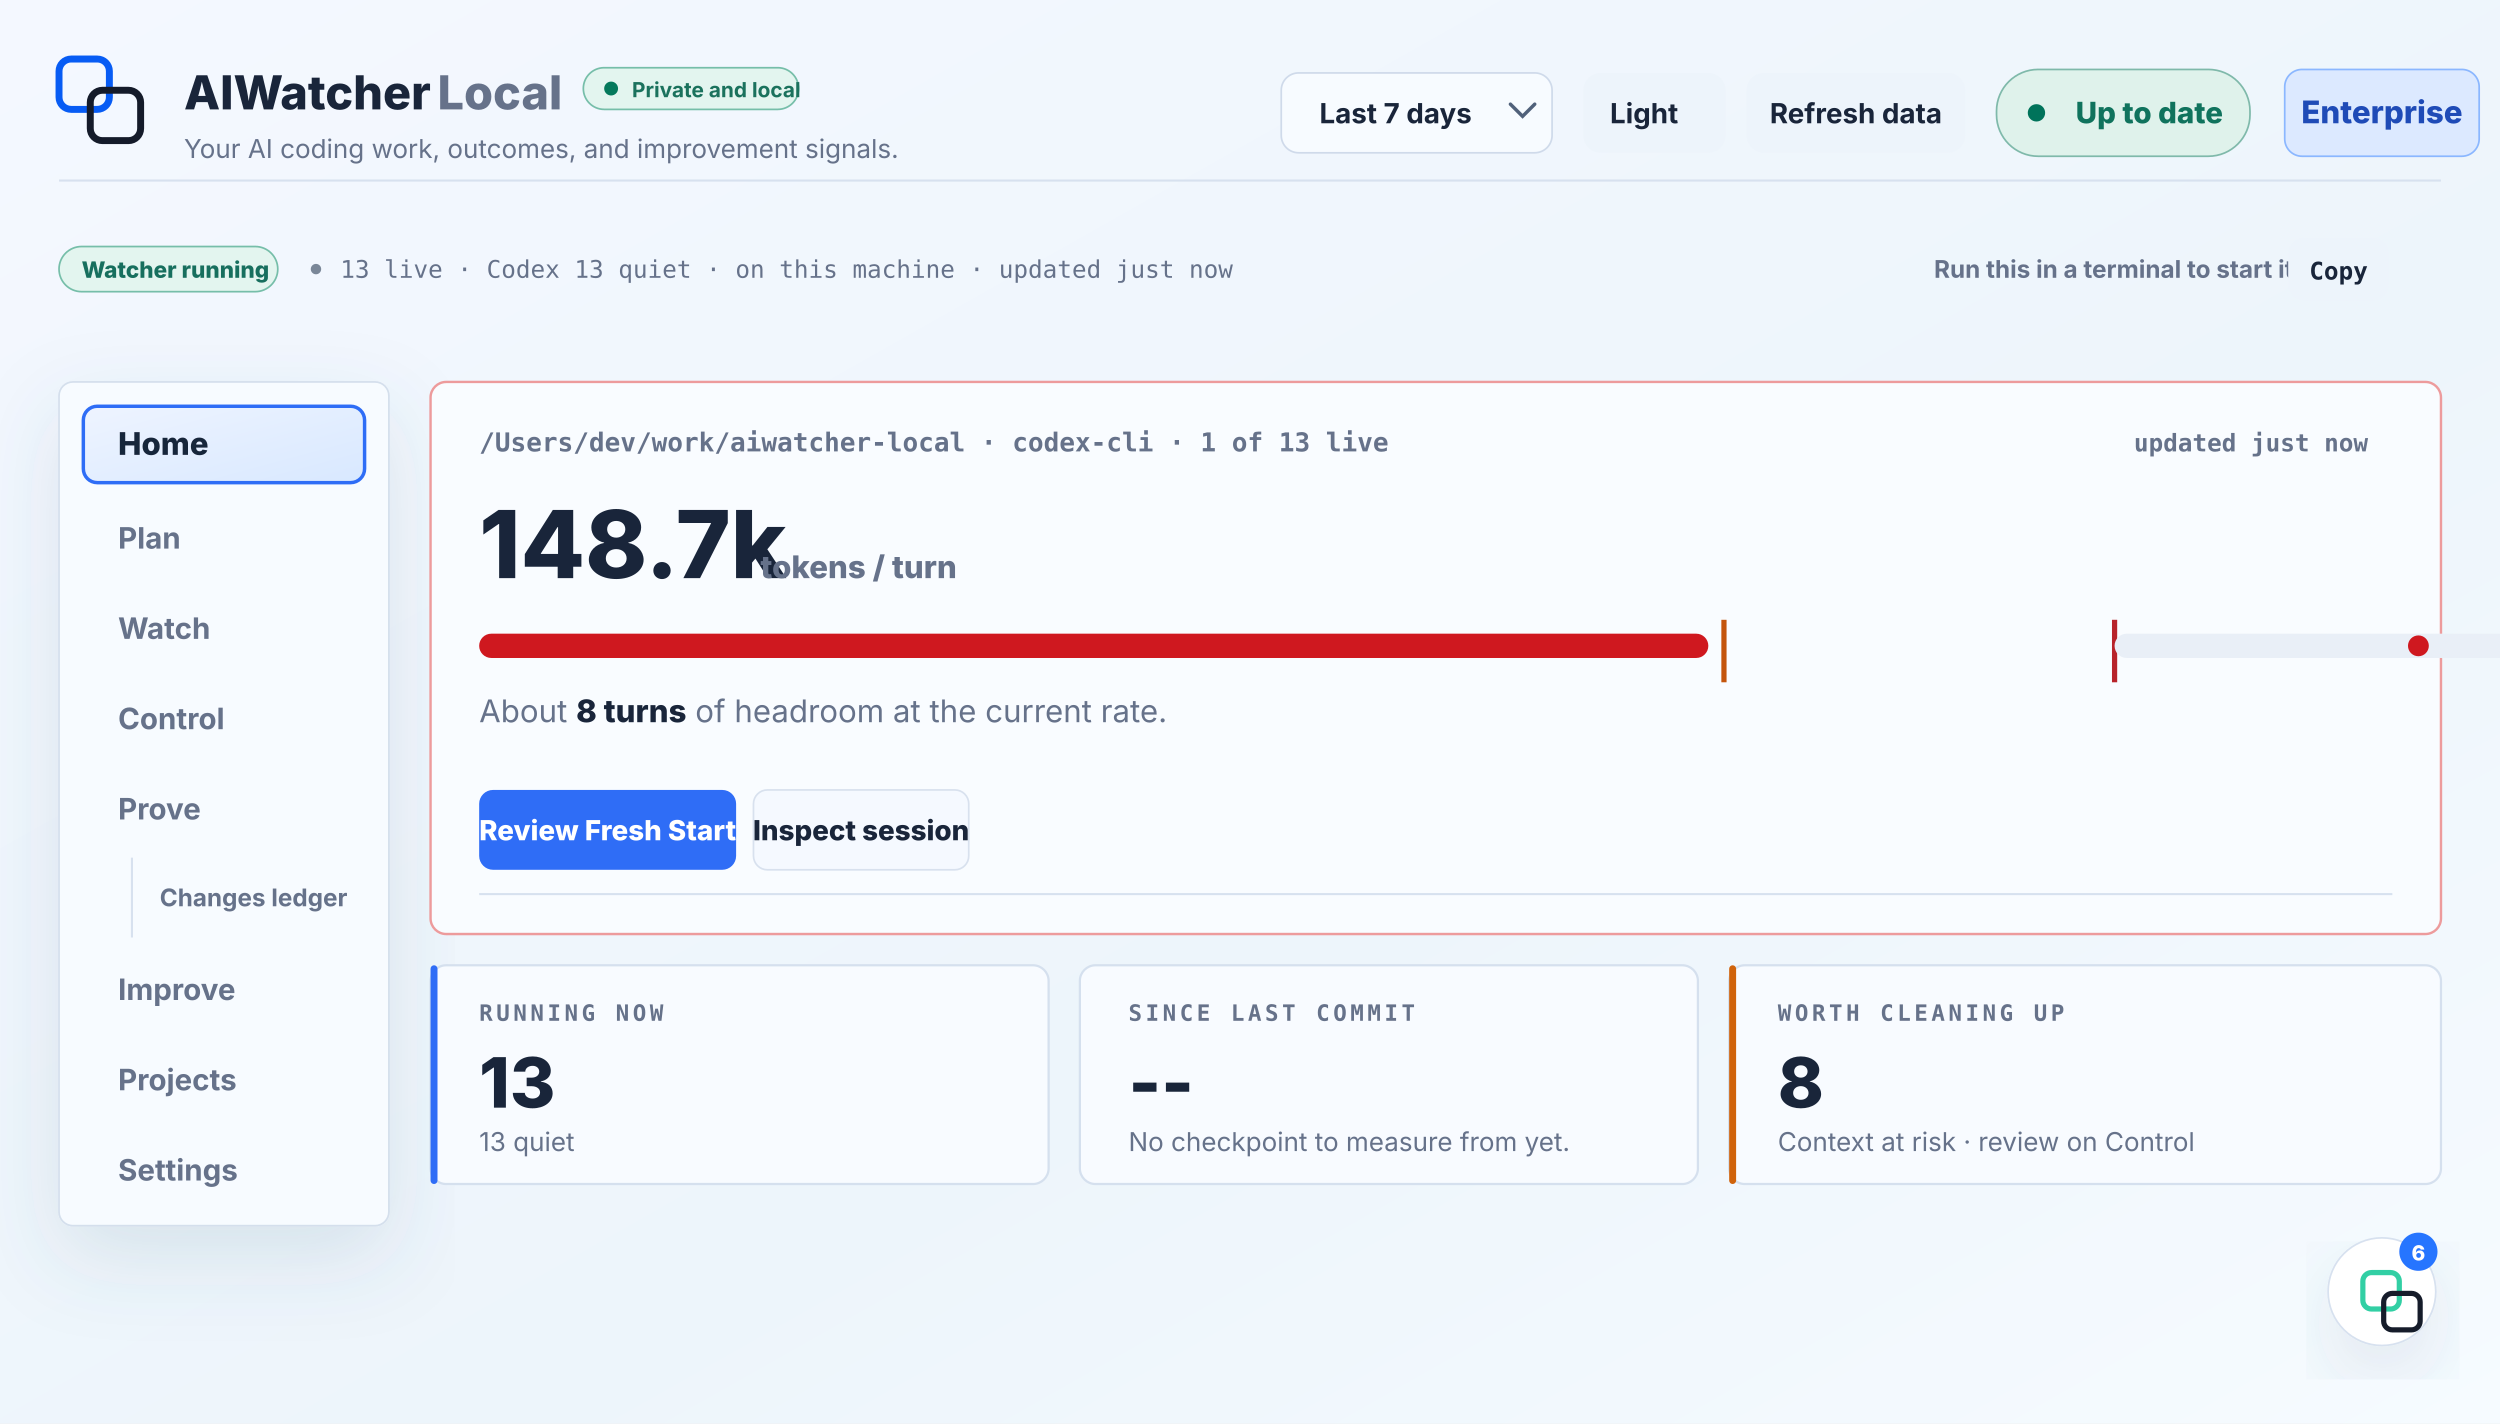
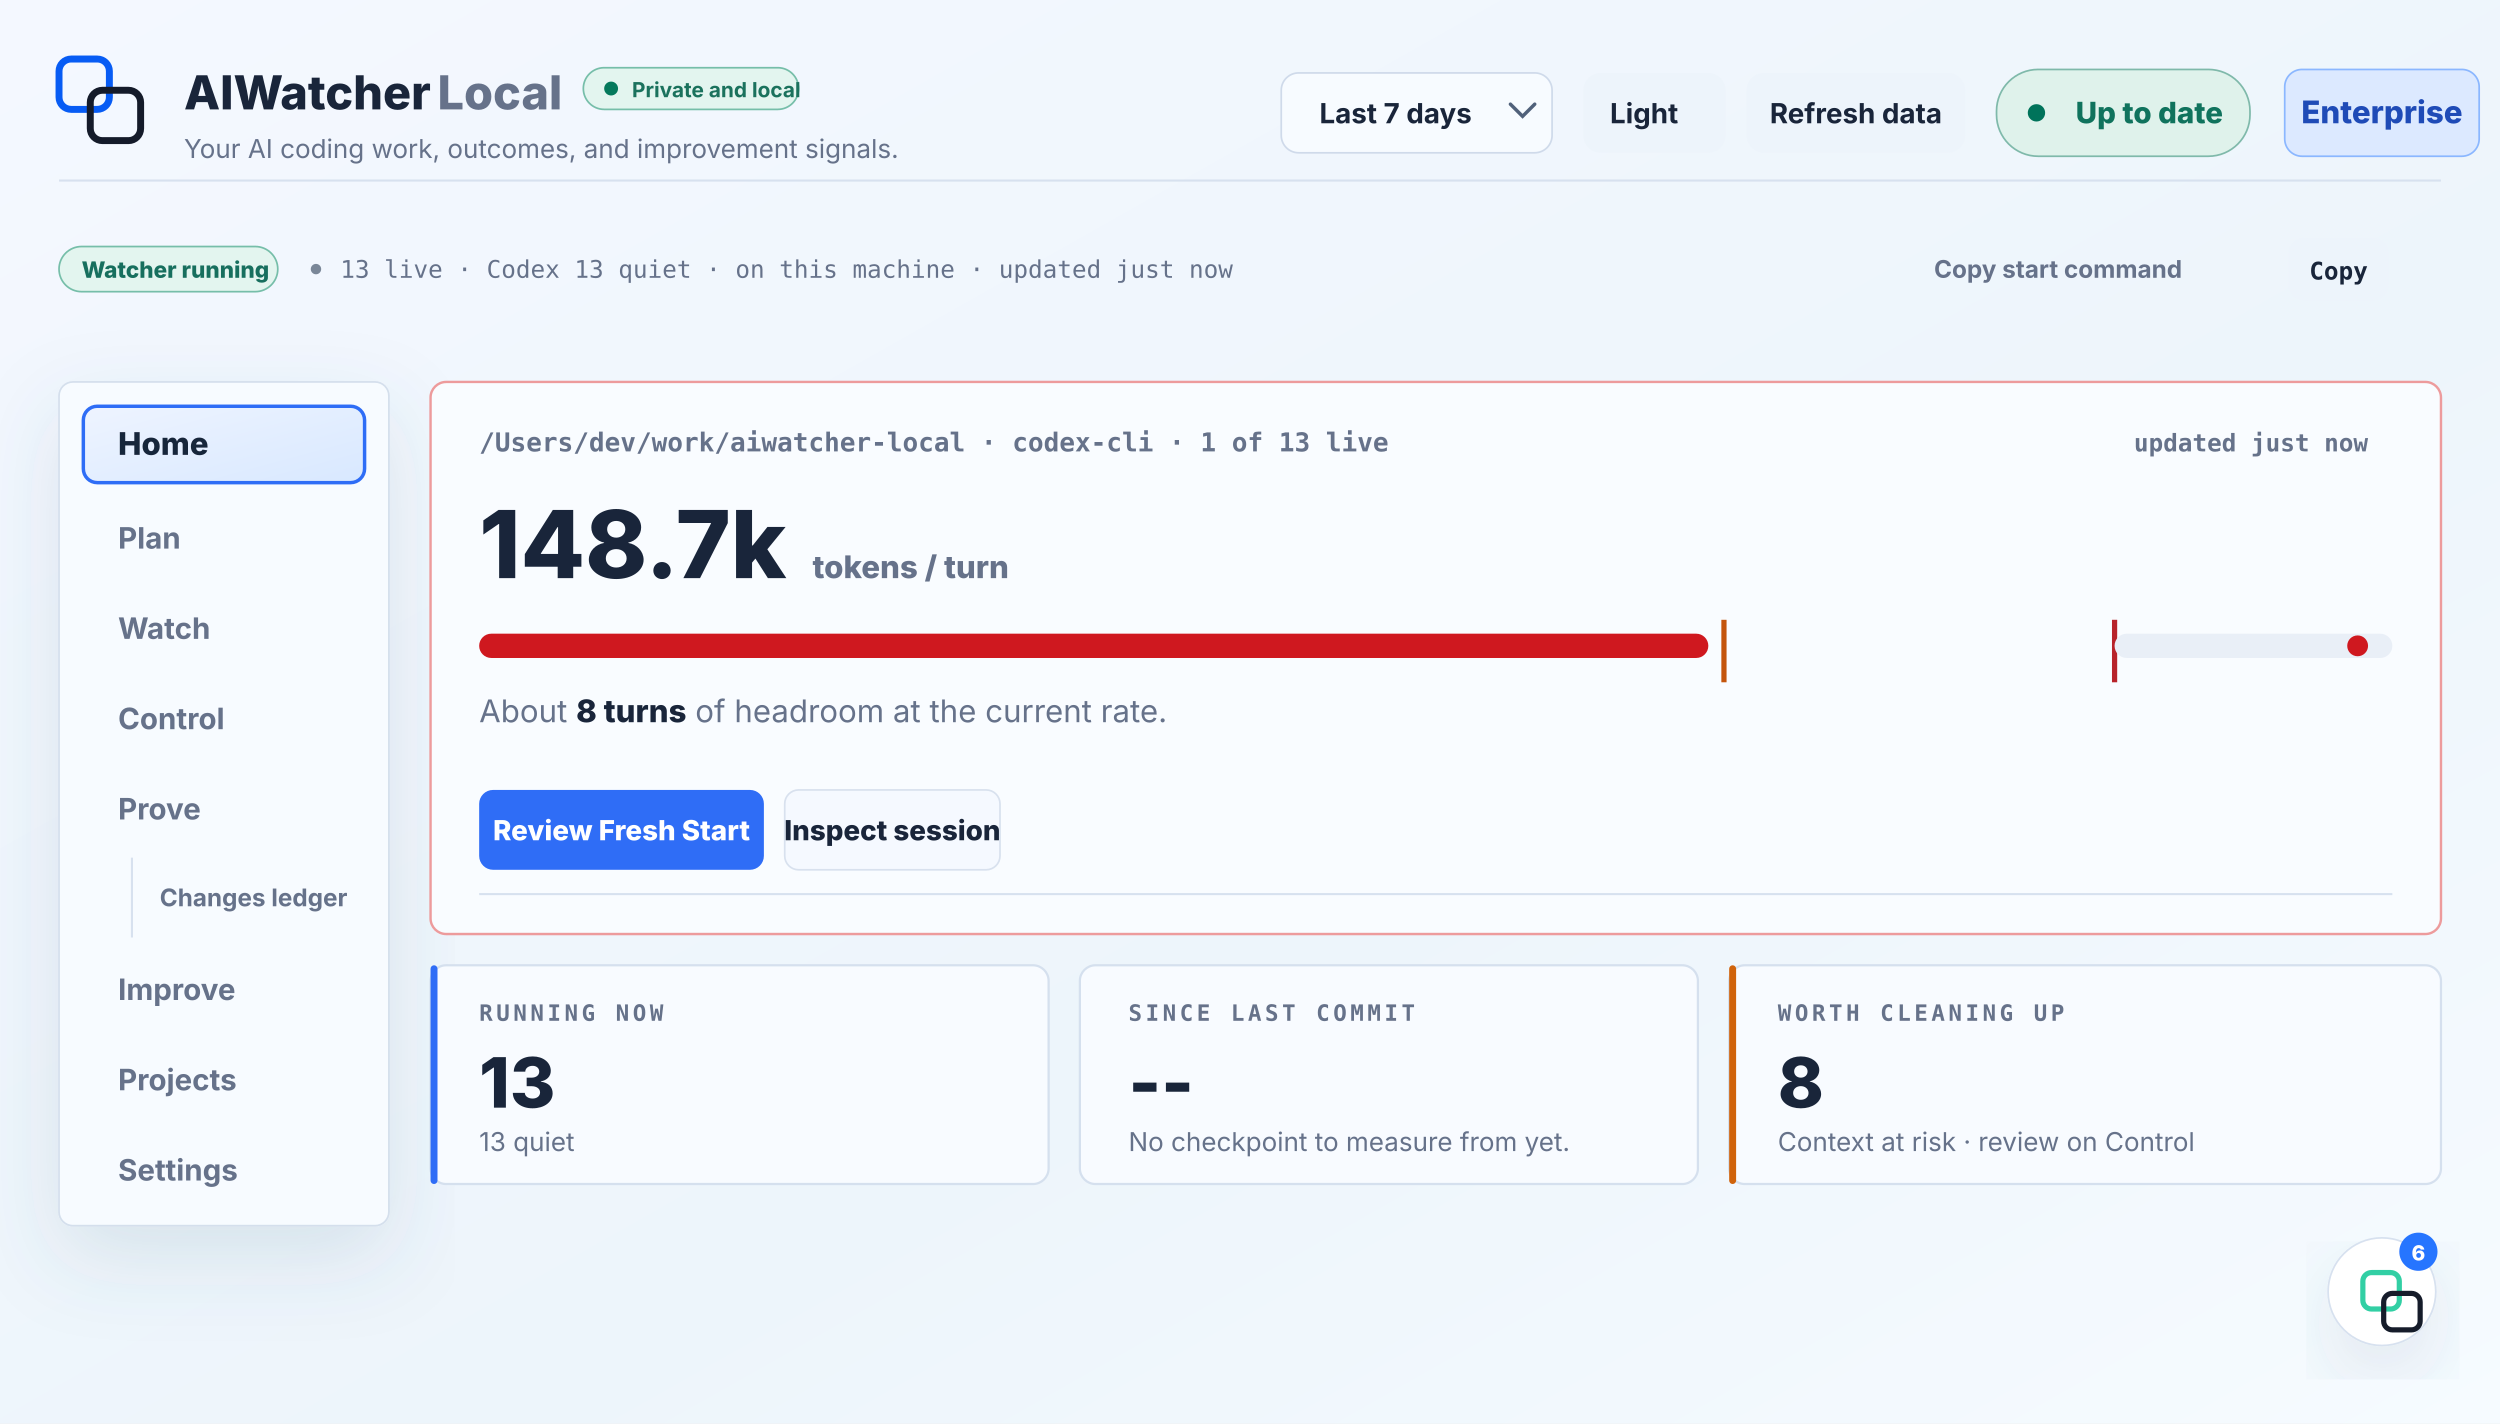
<svg xmlns="http://www.w3.org/2000/svg" width="1440" height="820" viewBox="0 0 1440 820" role="img" aria-labelledby="title desc">
  <defs>
    <linearGradient id="bg" x1="0" y1="0" x2="1" y2="1">
      <stop offset="0" stop-color="#f4f8ff" />
      <stop offset="0.6" stop-color="#edf5fb" />
      <stop offset="1" stop-color="#f6fbff" />
    </linearGradient>
    <linearGradient id="active" x1="0" y1="0" x2="1" y2="1">
      <stop offset="0" stop-color="#eef4ff" />
      <stop offset="1" stop-color="#d8e8ff" />
    </linearGradient>
    <filter id="shadow" x="-20%" y="-20%" width="140%" height="150%">
      <feDropShadow dx="0" dy="18" stdDeviation="24" flood-color="#4d6684" flood-opacity="0.14" />
    </filter>
    <style>
      .ink{fill:#19253a}
      .muted{fill:#66728a}
      .soft{fill:#edf4fb}
      .line{stroke:#d7e1ef;stroke-width:1.2}
      .mono{font-family:ui-monospace,SFMono-Regular,Menlo,Consolas,monospace}
      .sans{font-family:Inter,ui-sans-serif,system-ui,-apple-system,BlinkMacSystemFont,"Segoe UI",sans-serif}
      .card{fill:#f8fbff;stroke:#d5e0ee;stroke-width:1.3}
      .pill{fill:#e3f5ef;stroke:#76bea9;stroke-width:1}
      .button{fill:#2f6df6}
    </style>
  </defs>
  <rect width="1440" height="820" rx="0" fill="url(#bg)" />
  <g transform="translate(34 34)">
    <rect x="0" y="0" width="29" height="29" rx="7" fill="none" stroke="#075cf4" stroke-width="4" />
    <rect x="18" y="18" width="29" height="29" rx="7" fill="none" stroke="#141b2a" stroke-width="4" />
    <text x="72" y="29" class="sans ink" font-size="27" font-weight="800">AIWatcher</text>
    <text x="218" y="29" class="sans muted" font-size="27" font-weight="800">Local</text>
    <rect x="302" y="5" width="124" height="24" rx="12" class="pill" />
    <circle cx="318" cy="17" r="4" fill="#05795c" />
    <text x="330" y="22" class="sans" font-size="12" font-weight="700" fill="#1b725d">Private and local</text>
    <text x="72" y="57" class="sans muted" font-size="15">Your AI coding work, outcomes, and improvement signals.</text>
  </g>
  <g transform="translate(738 42)" class="sans">
    <rect x="0" y="0" width="156" height="46" rx="10" fill="#f7fbff" stroke="#cfdaea" />
    <text x="22" y="29" class="ink" font-size="16" font-weight="700">Last 7 days</text>
    <path d="M132 18l7 7 7-7" fill="none" stroke="#50617a" stroke-width="2" stroke-linecap="round" />
    <rect x="174" y="0" width="82" height="46" rx="10" fill="#edf4fb" />
    <text x="209" y="29" class="ink" font-size="16" font-weight="700" text-anchor="middle">Light</text>
    <rect x="268" y="0" width="126" height="46" rx="10" fill="#edf4fb" />
    <text x="331" y="29" class="ink" font-size="16" font-weight="700" text-anchor="middle">Refresh data</text>
    <rect x="412" y="-2" width="146" height="50" rx="24" fill="#dff2eb" stroke="#7fb9aa" />
    <circle cx="435" cy="23" r="5" fill="#00735a" />
    <text x="500" y="29" fill="#10735d" font-size="17" font-weight="800" text-anchor="middle">Up to date</text>
    <rect x="578" y="-2" width="112" height="50" rx="10" fill="#dce9ff" stroke="#8bb7ff" />
    <text x="634" y="29" fill="#1f4bb7" font-size="18" font-weight="800" text-anchor="middle">Enterprise</text>
  </g>
  <line x1="34" y1="104" x2="1406" y2="104" class="line" />
  <g transform="translate(34 142)" class="sans">
    <rect x="0" y="0" width="126" height="26" rx="13" class="pill" />
    <text x="13" y="18" fill="#176f5e" font-size="13" font-weight="800">Watcher running</text>
    <circle cx="148" cy="13" r="3" fill="#7a8798" />
    <text x="162" y="18" class="mono muted" font-size="14">13 live · Codex 13 quiet · on this machine · updated just now</text>
-     <text x="1080" y="18" class="sans muted" font-size="14" font-weight="700">Run this in a terminal to start it:</text>
+     <text x="1080" y="18" class="sans muted" font-size="14" font-weight="700">Copy start command</text>
    <rect x="1284" y="-5" width="58" height="36" rx="9" fill="#edf4fb" />
    <text x="1313" y="19" class="mono ink" font-size="14" font-weight="700" text-anchor="middle">Copy</text>
  </g>
  <g transform="translate(34 220)" filter="url(#shadow)">
    <rect width="190" height="486" rx="8" fill="#f7fbff" stroke="#d4dfec" />
    <rect x="14" y="14" width="162" height="44" rx="8" fill="url(#active)" stroke="#2f6df6" stroke-width="2" />
    <text x="34" y="42" class="sans ink" font-size="18" font-weight="800">Home</text>
    <text x="34" y="96" class="sans muted" font-size="17" font-weight="700">Plan</text>
    <text x="34" y="148" class="sans muted" font-size="17" font-weight="700">Watch</text>
    <text x="34" y="200" class="sans muted" font-size="17" font-weight="700">Control</text>
    <text x="34" y="252" class="sans muted" font-size="17" font-weight="700">Prove</text>
    <line x1="42" y1="274" x2="42" y2="320" class="line" />
    <text x="58" y="302" class="sans muted" font-size="14" font-weight="700">Changes ledger</text>
    <text x="34" y="356" class="sans muted" font-size="17" font-weight="700">Improve</text>
    <text x="34" y="408" class="sans muted" font-size="17" font-weight="700">Projects</text>
    <text x="34" y="460" class="sans muted" font-size="17" font-weight="700">Settings</text>
  </g>
  <g transform="translate(248 220)" class="sans">
    <rect width="1158" height="318" rx="9" fill="#f9fcff" stroke="#ed9b9c" stroke-width="1.4" />
    <text x="28" y="40" class="mono muted" font-size="15" font-weight="700">/Users/dev/work/aiwatcher-local · codex-cli · 1 of 13 live</text>
    <text x="1116" y="40" class="mono muted" font-size="14" font-weight="700" text-anchor="end">updated just now</text>
    <text x="28" y="113" class="sans ink" font-size="54" font-weight="800">148.7k</text>
-     <text x="190" y="113" class="sans muted" font-size="18" font-weight="800">tokens / turn</text>
+     <text x="220" y="113" class="sans muted" font-size="18" font-weight="800">tokens / turn</text>
    <rect x="28" y="145" width="708" height="14" rx="7" fill="#cf181f" />
    <line x1="745" y1="137" x2="745" y2="173" stroke="#c4550d" stroke-width="3" />
    <line x1="970" y1="137" x2="970" y2="173" stroke="#b8232a" stroke-width="3" />
-     <rect x="970" y="145" width="250" height="14" rx="7" fill="#e9eff7" />
-     <circle cx="1145" cy="152" r="6" fill="#cf181f" />
+     <rect x="970" y="145" width="160" height="14" rx="7" fill="#e9eff7" />
+     <circle cx="1110" cy="152" r="6" fill="#cf181f" />
    <text x="28" y="196" class="sans muted" font-size="18">About <tspan font-weight="800" fill="#19253a">8 turns</tspan> of headroom at the current rate.</text>
-     <rect x="28" y="235" width="148" height="46" rx="8" class="button" />
-     <text x="102" y="264" fill="#fff" font-size="16" font-weight="800" text-anchor="middle">Review Fresh Start</text>
-     <rect x="186" y="235" width="124" height="46" rx="8" fill="#f5f9ff" stroke="#d8e1ee" />
-     <text x="248" y="264" class="ink" font-size="16" font-weight="800" text-anchor="middle">Inspect session</text>
+     <rect x="28" y="235" width="164" height="46" rx="8" class="button" />
+     <text x="110" y="264" fill="#fff" font-size="16" font-weight="800" text-anchor="middle">Review Fresh Start</text>
+     <rect x="204" y="235" width="124" height="46" rx="8" fill="#f5f9ff" stroke="#d8e1ee" />
+     <text x="266" y="264" class="ink" font-size="16" font-weight="800" text-anchor="middle">Inspect session</text>
    <line x1="28" y1="295" x2="1130" y2="295" class="line" />
  </g>
  <g transform="translate(248 556)" class="sans">
    <rect width="356" height="126" rx="9" class="card" />
    <rect x="0" y="0" width="4" height="126" rx="2" fill="#2f6df6" />
    <text x="28" y="32" class="mono muted" font-size="13" font-weight="800" letter-spacing="2">RUNNING NOW</text>
    <text x="28" y="82" class="ink" font-size="40" font-weight="800">13</text>
    <text x="28" y="107" class="muted" font-size="15">13 quiet</text>
    <rect x="374" width="356" height="126" rx="9" class="card" />
    <text x="402" y="32" class="mono muted" font-size="13" font-weight="800" letter-spacing="2">SINCE LAST COMMIT</text>
    <text x="402" y="82" class="ink" font-size="40" font-weight="800">--</text>
    <text x="402" y="107" class="muted" font-size="15">No checkpoint to measure from yet.</text>
    <rect x="748" width="410" height="126" rx="9" class="card" />
    <rect x="748" y="0" width="4" height="126" rx="2" fill="#d0630b" />
    <text x="776" y="32" class="mono muted" font-size="13" font-weight="800" letter-spacing="2">WORTH CLEANING UP</text>
    <text x="776" y="82" class="ink" font-size="40" font-weight="800">8</text>
    <text x="776" y="107" class="muted" font-size="15">Context at risk · review on Control</text>
  </g>
  <g transform="translate(1340 712)" filter="url(#shadow)">
    <circle cx="32" cy="32" r="31" fill="#ffffff" stroke="#d7e1ef" />
    <rect x="21" y="21" width="21" height="21" rx="5" fill="none" stroke="#31cfa4" stroke-width="3" />
    <rect x="33" y="33" width="21" height="21" rx="5" fill="none" stroke="#151d2c" stroke-width="3" />
    <circle cx="53" cy="9" r="11" fill="#2874ff" />
    <text x="53" y="14" fill="#fff" class="sans" font-size="12" font-weight="800" text-anchor="middle">6</text>
  </g>
</svg>
